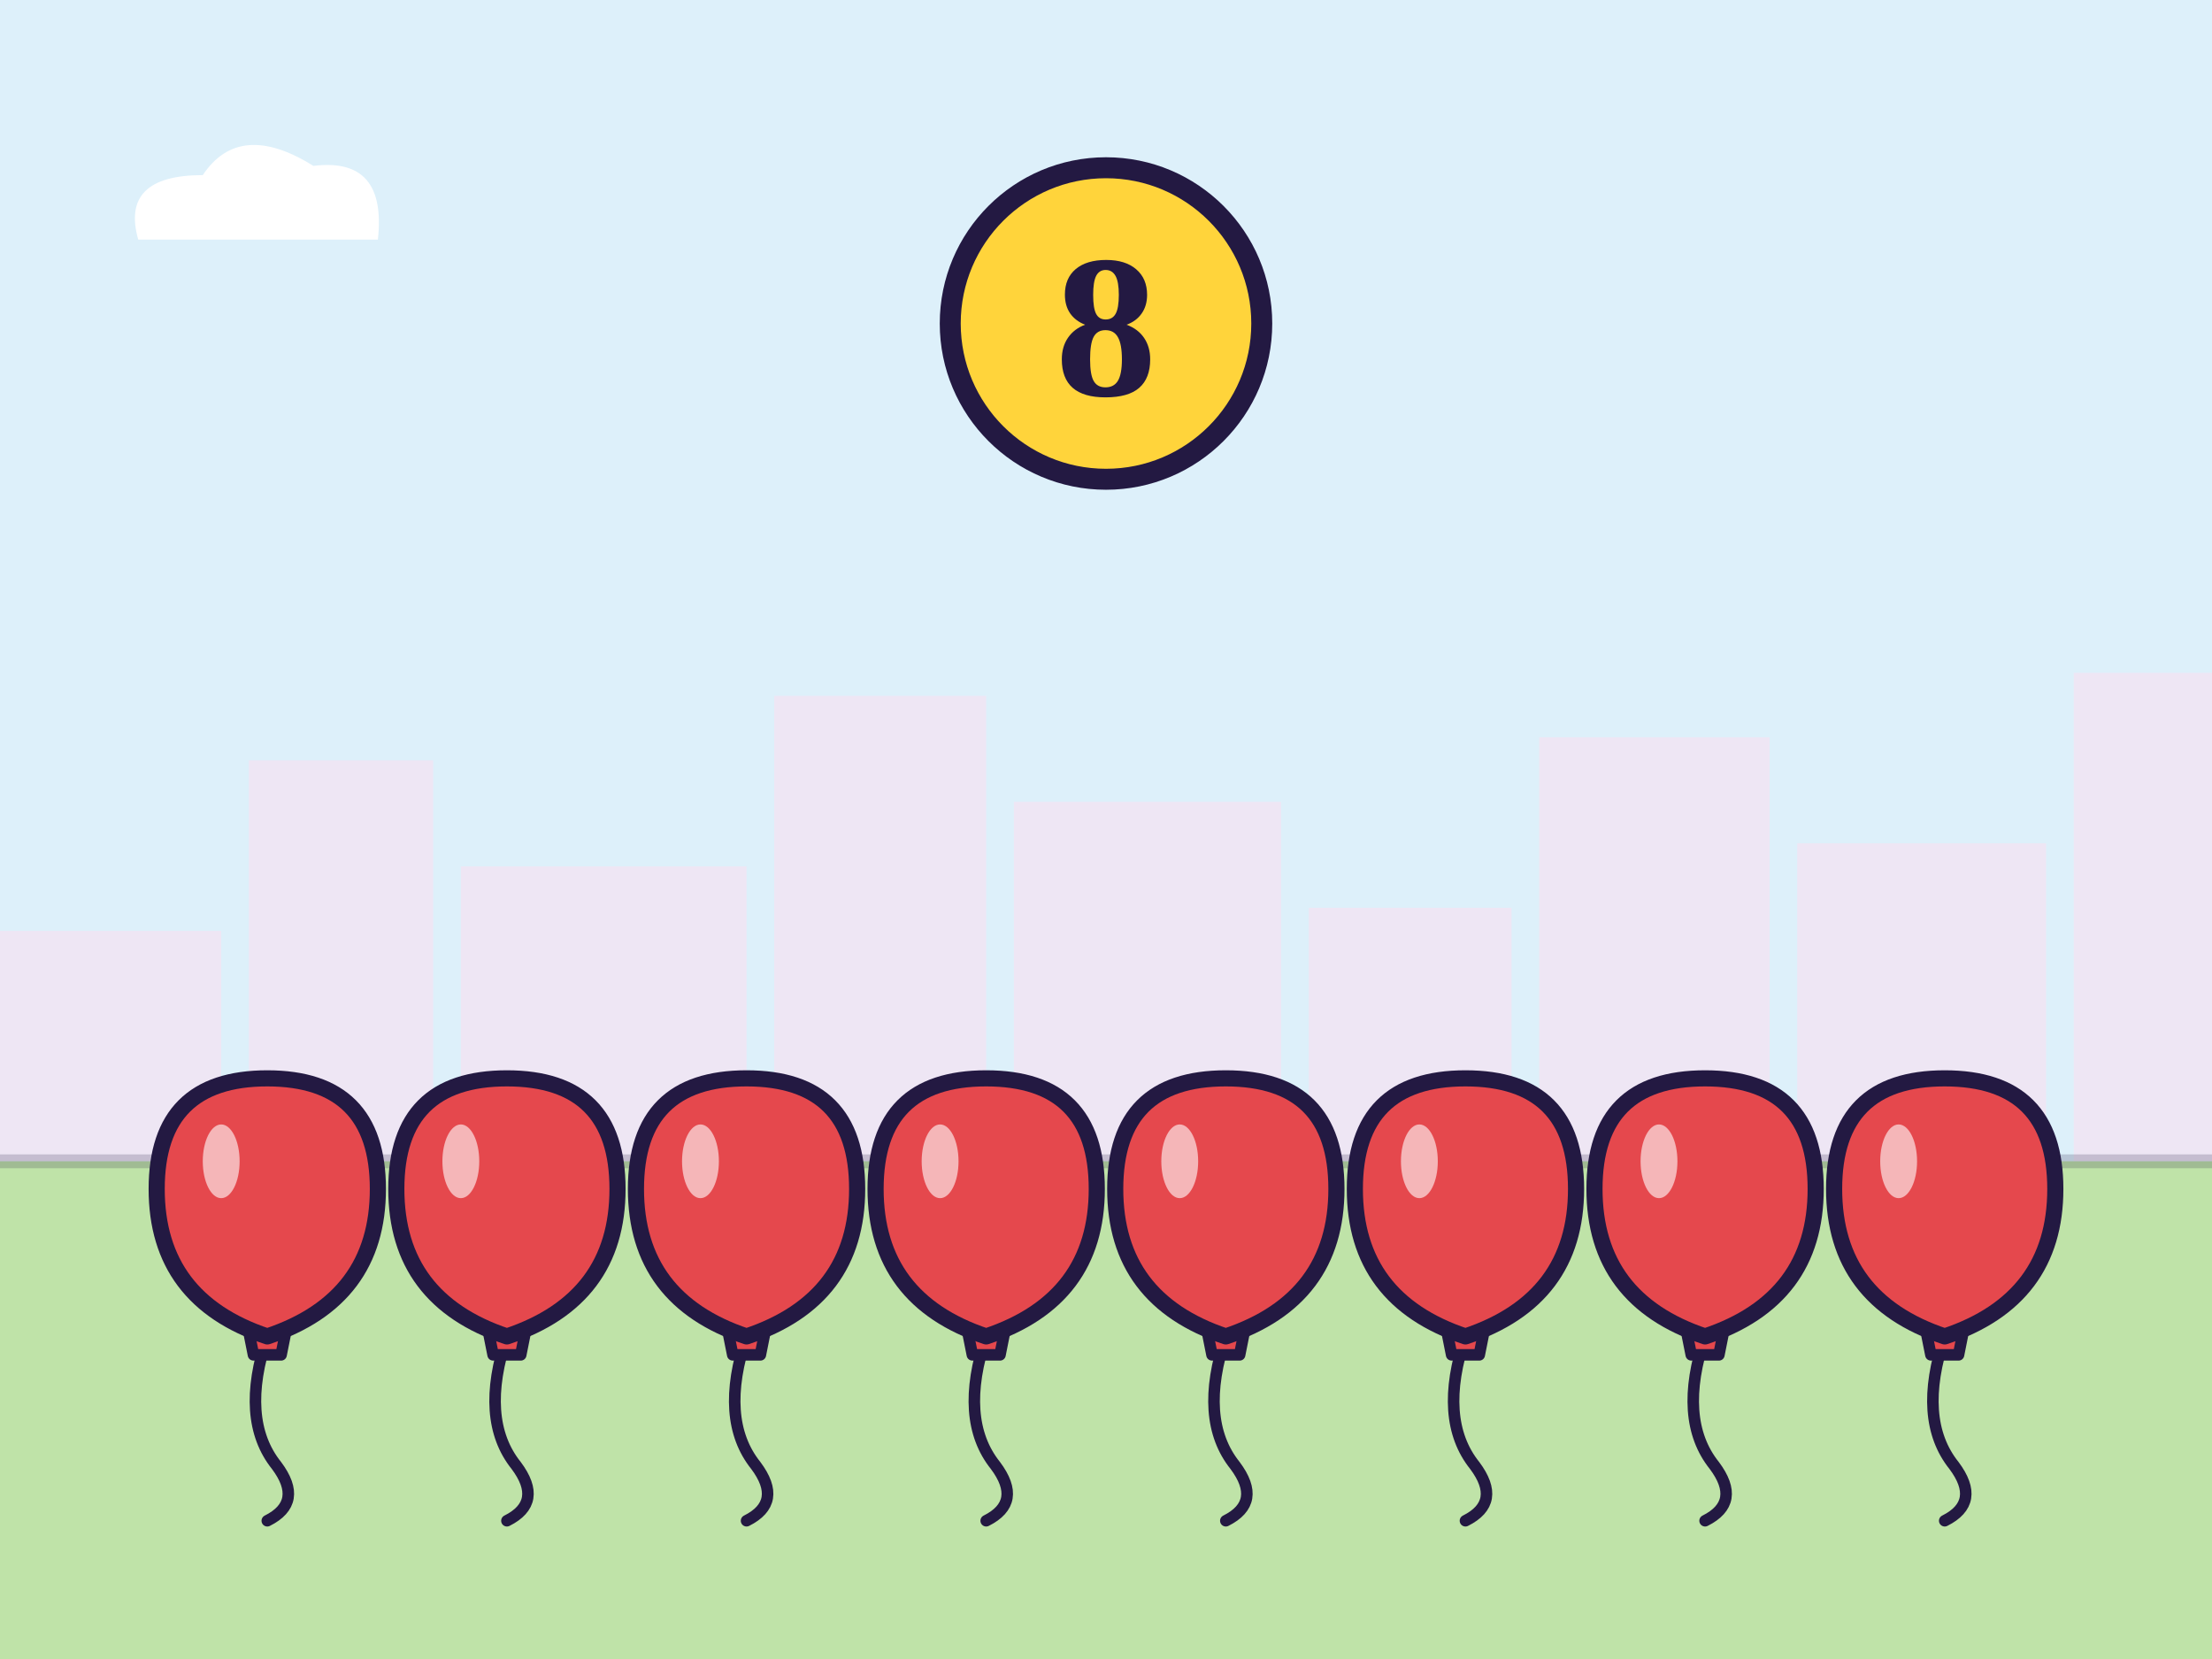
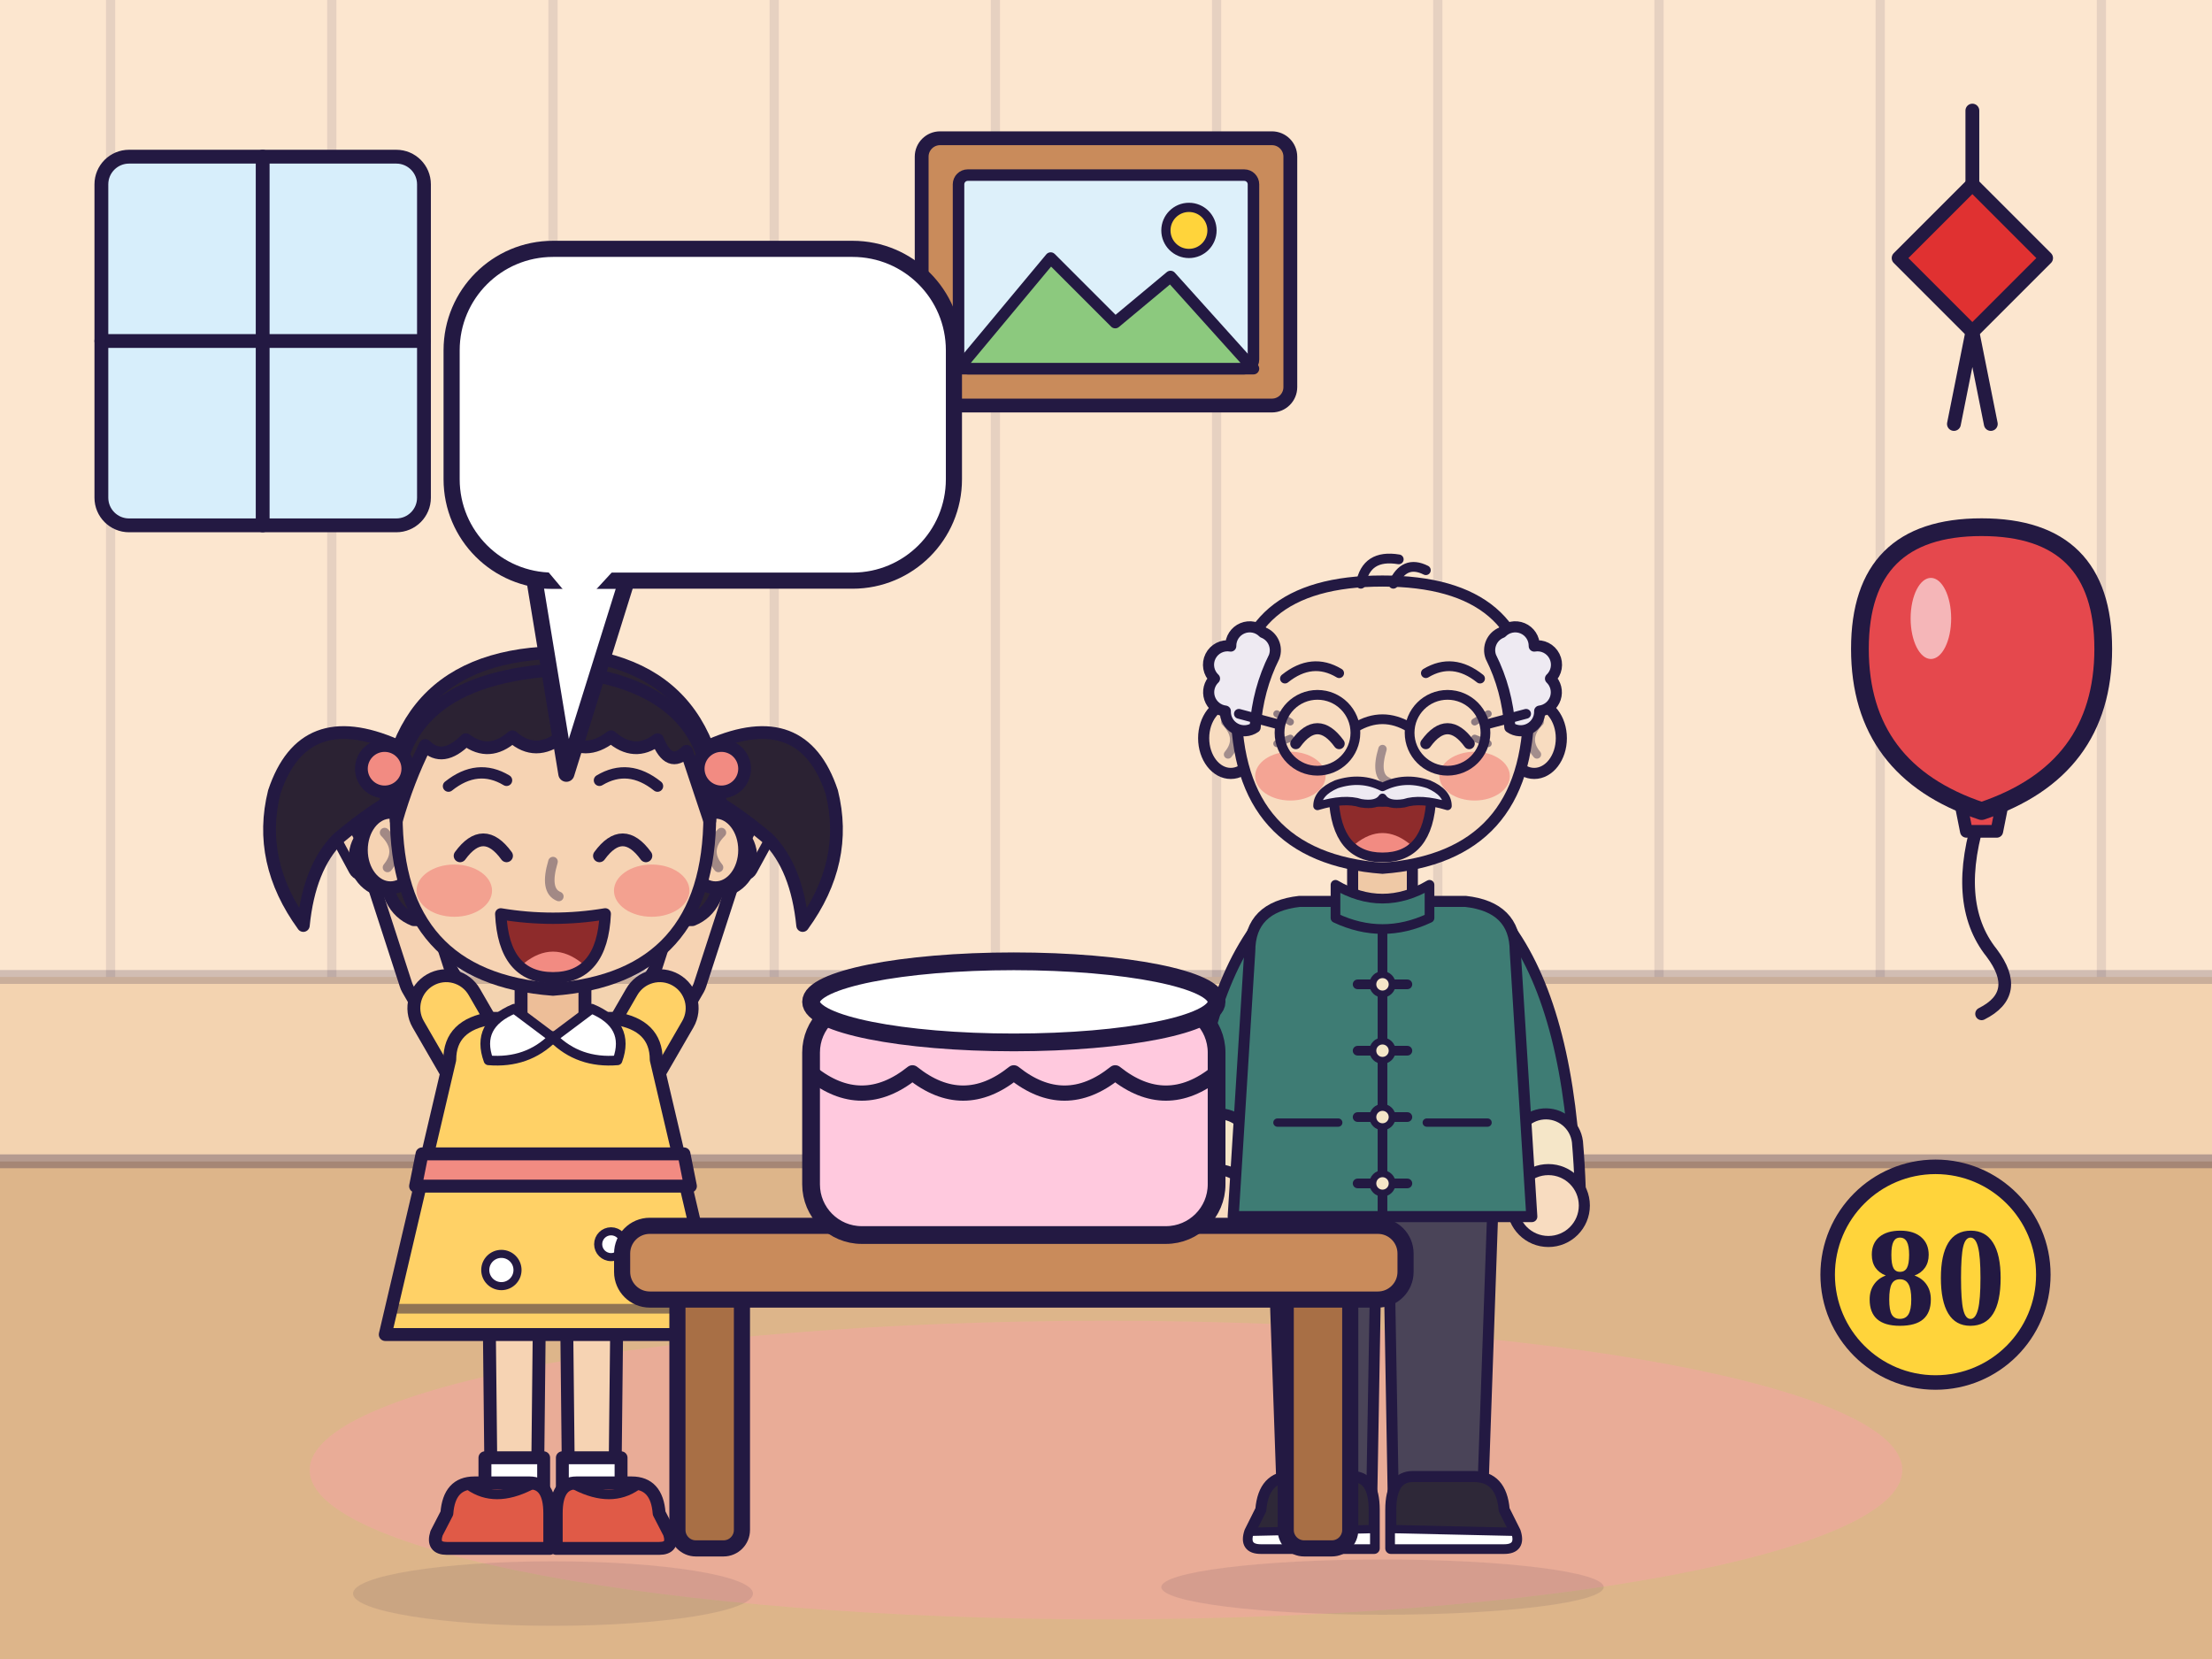
- <svg xmlns="http://www.w3.org/2000/svg" viewBox="0 0 480 360" role="img" aria-label="Eight red balloons floating in a row, with the digit 8.">
+ <svg xmlns="http://www.w3.org/2000/svg" viewBox="0 0 480 360" role="img" aria-label="Grandpa smiles behind a birthday cake, a big number 80 beside him; Little Sister cheers: &quot;爷爷八十岁了。&quot;">
  <g stroke="#231942" stroke-width="3.5" stroke-linejoin="round" stroke-linecap="round">
-     <rect x="0" y="0" width="480" height="360" fill="#DDF0FA" stroke="none" />
-     <rect x="0" y="202" width="48" height="50" fill="#EEE6F4" stroke="none" />
-     <rect x="54" y="165" width="40" height="87" fill="#EEE6F4" stroke="none" />
-     <rect x="100" y="188" width="62" height="64" fill="#EEE6F4" stroke="none" />
-     <rect x="168" y="151" width="46" height="101" fill="#EEE6F4" stroke="none" />
-     <rect x="220" y="174" width="58" height="78" fill="#EEE6F4" stroke="none" />
-     <rect x="284" y="197" width="44" height="55" fill="#EEE6F4" stroke="none" />
-     <rect x="334" y="160" width="50" height="92" fill="#EEE6F4" stroke="none" />
-     <rect x="390" y="183" width="54" height="69" fill="#EEE6F4" stroke="none" />
-     <rect x="450" y="146" width="30" height="106" fill="#EEE6F4" stroke="none" />
-     <rect x="0" y="252" width="480" height="108" fill="#BFE3A8" stroke="none" />
-     <path d="M0 252L480 252" fill="none" stroke-width="3" opacity="0.2" />
-     <path d="M30 52Q26 38 44 38Q52 26 68 36Q84 34 82 52Z" fill="#FFFFFF" stroke="none" />
-     <g transform="translate(58 330) scale(1 1)">
-       <g class="prop p-balloon count-item ci-1 bob">
+     <rect x="0" y="0" width="480" height="360" fill="#FCE6CF" stroke="none" />
+     <path d="M24 0L24 212M72 0L72 212M120 0L120 212M168 0L168 212M216 0L216 212M264 0L264 212M312 0L312 212M360 0L360 212M408 0L408 212M456 0L456 212" fill="none" stroke-width="2" opacity="0.1" />
+     <rect x="0" y="212" width="480" height="40" fill="#F3D3B0" stroke="none" />
+     <path d="M0 212L480 212" fill="none" stroke-width="3" opacity="0.2" />
+     <rect x="0" y="252" width="480" height="108" fill="#DDB58A" stroke="none" />
+     <path d="M0 252L480 252" fill="none" stroke-width="3" opacity="0.3" />
+     <ellipse cx="240" cy="319" rx="172.8" ry="32.4" fill="#F2A7A0" opacity="0.6" stroke="none" />
+     <rect x="22" y="34" width="70" height="80" rx="6" fill="#D7EEFB" stroke-width="3" />
+     <path d="M57 34L57 114M22 74L92 74" fill="none" stroke-width="3" />
+     <rect x="200" y="30" width="80" height="58" rx="4" fill="#C98B5B" stroke-width="3" />
+     <rect x="208" y="38" width="64" height="42" rx="2" fill="#DDF0FA" stroke-width="2.5" />
+     <path d="M208 80L228 56L242 70L254 60L272 80Z" fill="#8CC97E" stroke-width="2.5" />
+     <circle cx="258" cy="50" r="5" fill="#FFD43B" stroke-width="2" />
+     <path d="M428 40L444 56L428 72L412 56Z" fill="#E03131" stroke-width="3" />
+     <path d="M428 24L428 40M428 72L424 92M428 72L432 92" fill="none" stroke-width="3" />
+     <g transform="translate(430 220) scale(1.1 1.1)">
+       <g class="prop p-balloon">
        <path d="M0-40Q-6-22 2-12Q8-4 0 0" fill="none" stroke-width="2.5" />
        <path d="M-3-36L3-36L4-41L-4-41Z" fill="#E5484D" stroke-width="2.5" />
        <path d="M0-40Q-24-48-24-72Q-24-96 0-96Q24-96 24-72Q24-48 0-40Z" fill="#E5484D" />
        <ellipse cx="-10" cy="-78" rx="4" ry="8" fill="#FFFFFF" stroke="none" opacity="0.6" />
      </g>
    </g>
-     <g transform="translate(110 330) scale(1 1)">
-       <g class="prop p-balloon count-item ci-2 bob">
-         <path d="M0-40Q-6-22 2-12Q8-4 0 0" fill="none" stroke-width="2.5" />
-         <path d="M-3-36L3-36L4-41L-4-41Z" fill="#E5484D" stroke-width="2.5" />
-         <path d="M0-40Q-24-48-24-72Q-24-96 0-96Q24-96 24-72Q24-48 0-40Z" fill="#E5484D" />
-         <ellipse cx="-10" cy="-78" rx="4" ry="8" fill="#FFFFFF" stroke="none" opacity="0.6" />
-       </g>
-     </g>
-     <g transform="translate(162 330) scale(1 1)">
-       <g class="prop p-balloon count-item ci-3 bob">
-         <path d="M0-40Q-6-22 2-12Q8-4 0 0" fill="none" stroke-width="2.5" />
-         <path d="M-3-36L3-36L4-41L-4-41Z" fill="#E5484D" stroke-width="2.5" />
-         <path d="M0-40Q-24-48-24-72Q-24-96 0-96Q24-96 24-72Q24-48 0-40Z" fill="#E5484D" />
-         <ellipse cx="-10" cy="-78" rx="4" ry="8" fill="#FFFFFF" stroke="none" opacity="0.6" />
-       </g>
-     </g>
-     <g transform="translate(214 330) scale(1 1)">
-       <g class="prop p-balloon count-item ci-4 bob">
-         <path d="M0-40Q-6-22 2-12Q8-4 0 0" fill="none" stroke-width="2.5" />
-         <path d="M-3-36L3-36L4-41L-4-41Z" fill="#E5484D" stroke-width="2.5" />
-         <path d="M0-40Q-24-48-24-72Q-24-96 0-96Q24-96 24-72Q24-48 0-40Z" fill="#E5484D" />
-         <ellipse cx="-10" cy="-78" rx="4" ry="8" fill="#FFFFFF" stroke="none" opacity="0.6" />
-       </g>
-     </g>
-     <g transform="translate(266 330) scale(1 1)">
-       <g class="prop p-balloon count-item ci-5 bob">
-         <path d="M0-40Q-6-22 2-12Q8-4 0 0" fill="none" stroke-width="2.5" />
-         <path d="M-3-36L3-36L4-41L-4-41Z" fill="#E5484D" stroke-width="2.5" />
-         <path d="M0-40Q-24-48-24-72Q-24-96 0-96Q24-96 24-72Q24-48 0-40Z" fill="#E5484D" />
-         <ellipse cx="-10" cy="-78" rx="4" ry="8" fill="#FFFFFF" stroke="none" opacity="0.6" />
-       </g>
-     </g>
-     <g transform="translate(318 330) scale(1 1)">
-       <g class="prop p-balloon count-item ci-6 bob">
-         <path d="M0-40Q-6-22 2-12Q8-4 0 0" fill="none" stroke-width="2.5" />
-         <path d="M-3-36L3-36L4-41L-4-41Z" fill="#E5484D" stroke-width="2.5" />
-         <path d="M0-40Q-24-48-24-72Q-24-96 0-96Q24-96 24-72Q24-48 0-40Z" fill="#E5484D" />
-         <ellipse cx="-10" cy="-78" rx="4" ry="8" fill="#FFFFFF" stroke="none" opacity="0.6" />
-       </g>
-     </g>
-     <g transform="translate(370 330) scale(1 1)">
-       <g class="prop p-balloon count-item ci-7 bob">
-         <path d="M0-40Q-6-22 2-12Q8-4 0 0" fill="none" stroke-width="2.5" />
-         <path d="M-3-36L3-36L4-41L-4-41Z" fill="#E5484D" stroke-width="2.5" />
-         <path d="M0-40Q-24-48-24-72Q-24-96 0-96Q24-96 24-72Q24-48 0-40Z" fill="#E5484D" />
-         <ellipse cx="-10" cy="-78" rx="4" ry="8" fill="#FFFFFF" stroke="none" opacity="0.6" />
-       </g>
-     </g>
-     <g transform="translate(422 330) scale(1 1)">
-       <g class="prop p-balloon count-item ci-8 bob">
-         <path d="M0-40Q-6-22 2-12Q8-4 0 0" fill="none" stroke-width="2.5" />
-         <path d="M-3-36L3-36L4-41L-4-41Z" fill="#E5484D" stroke-width="2.5" />
-         <path d="M0-40Q-24-48-24-72Q-24-96 0-96Q24-96 24-72Q24-48 0-40Z" fill="#E5484D" />
-         <ellipse cx="-10" cy="-78" rx="4" ry="8" fill="#FFFFFF" stroke="none" opacity="0.6" />
-       </g>
-     </g>
-     <g transform="translate(240 104) scale(1.3 1.3)">
+     <g transform="translate(420 300) scale(0.9 0.9)">
      <g class="prop p-digit digit">
        <circle cx="0" cy="-26" r="26" fill="#FFD43B" />
-         <text x="0" y="-14" font-family="Baloo 2, Nunito, sans-serif" font-weight="800" font-size="34" text-anchor="middle" fill="#231942" stroke="none">8</text>
+         <text x="0" y="-14" font-family="Baloo 2, Nunito, sans-serif" font-weight="800" font-size="34" text-anchor="middle" fill="#231942" stroke="none">80</text>
+       </g>
+     </g>
+     <g transform="translate(300 336) scale(0.6 0.6)">
+       <g class="char c-1 ch-yeye">
+         <g transform="translate(-150 -432)">
+           <ellipse class="shadow" cx="150" cy="446" rx="80" ry="10" fill="#231942" stroke="none" opacity="0.1" />
+           <g class="figure" stroke="#231942" stroke-width="4" stroke-linejoin="round" stroke-linecap="round">
+             <g class="legs">
+               <path d="M110 306L148 306L146 420L114 420Z" fill="#4A4458" />
+               <path d="M190 306L152 306L154 420L186 420Z" fill="#4A4458" />
+               <path d="M147 418Q147 406 139 406L117 406Q107 406 106 418L102 426Q100 432 106 432L147 432Z" fill="#2E2838" />
+               <path d="M102 426Q100 432 106 432L147 432L147 425Z" fill="#FFFFFF" stroke-width="3" />
+               <path d="M153 418Q153 406 161 406L183 406Q193 406 194 418L198 426Q200 432 194 432L153 432Z" fill="#2E2838" />
+               <path d="M198 426Q200 432 194 432L153 432L153 425Z" fill="#FFFFFF" stroke-width="3" />
+             </g>
+             <g transform="translate(150 306)">
+               <g class="upper">
+                 <g transform="translate(-150 -306)">
+                   <g transform="translate(188 214)">
+                     <g class="arm-left">
+                       <g transform="translate(-188 -214)">
+                         <path d="M179.8 219.8Q198.1 245.5 200 302.3A10 10 0 0 0 220 301.7Q217.9 238.8 196.2 208.2A10 10 0 0 0 179.8 219.8Z" fill="#3E7C74" />
+                         <path d="M197.6 286.8Q198.2 294.3 198.5 302.4A11.5 11.5 0 0 0 221.5 301.6Q221.2 293 220.5 284.9A11.5 11.5 0 0 0 197.6 286.8Z" fill="#F5E6C8" />
+                         <circle class="hand" cx="210" cy="308" r="13" fill="#F8DCC0" />
+                       </g>
+                     </g>
+                   </g>
+                   <g transform="translate(112 214)">
+                     <g class="arm-right">
+                       <g transform="translate(-112 -214)">
+                         <path d="M103.8 208.2Q82.1 238.8 80 301.7A10 10 0 0 0 100 302.3Q101.9 245.5 120.2 219.8A10 10 0 0 0 103.8 208.2Z" fill="#3E7C74" />
+                         <path d="M79.5 284.9Q78.8 293 78.5 301.6A11.5 11.5 0 0 0 101.5 302.4Q101.8 294.3 102.4 286.8A11.5 11.5 0 0 0 79.5 284.9Z" fill="#F5E6C8" />
+                         <circle class="hand" cx="90" cy="308" r="13" fill="#F8DCC0" />
+                       </g>
+                     </g>
+                   </g>
+                   <g class="body">
+                     <path d="M102 216Q102 200 120 198L180 198Q198 200 198 216L204 312L96 312Z" fill="#3E7C74" />
+                     <g class="neck">
+                       <rect x="139.2" y="178" width="21.6" height="26" rx="6" fill="#EFC9A6" />
+                     </g>
+                     <path d="M133 192Q150 202 167 192L167 204Q150 212 133 204Z" fill="#3E7C74" stroke-width="3.5" />
+                     <path d="M150 209L150 312" fill="none" stroke-width="3.5" />
+                     <path d="M141 228L159 228" fill="none" stroke-width="3.5" />
+                     <circle cx="150" cy="228" r="3.5" fill="#F5E6C8" stroke-width="2.5" />
+                     <path d="M141 252L159 252" fill="none" stroke-width="3.5" />
+                     <circle cx="150" cy="252" r="3.5" fill="#F5E6C8" stroke-width="2.5" />
+                     <path d="M141 276L159 276" fill="none" stroke-width="3.5" />
+                     <circle cx="150" cy="276" r="3.5" fill="#F5E6C8" stroke-width="2.5" />
+                     <path d="M141 300L159 300" fill="none" stroke-width="3.5" />
+                     <circle cx="150" cy="300" r="3.5" fill="#F5E6C8" stroke-width="2.5" />
+                     <path d="M112 278L134 278" fill="none" stroke-width="3" />
+                     <path d="M166 278L188 278" fill="none" stroke-width="3" />
+                   </g>
+                   <g transform="translate(150 186)">
+                     <g class="head act">
+                       <g transform="translate(-150 -186)">
+                         <g transform="translate(150 133.1) scale(0.98)" stroke-width="4.1">
+                           <g class="ears">
+                             <ellipse cx="-56" cy="6" rx="10" ry="13" fill="#F8DCC0" />
+                             <ellipse cx="56" cy="6" rx="10" ry="13" fill="#F8DCC0" />
+                             <path d="M-58 0Q-52 6-57 12" fill="none" stroke-width="3.1" opacity="0.4" />
+                             <path d="M58 0Q52 6 57 12" fill="none" stroke-width="3.1" opacity="0.4" />
+                           </g>
+                           <path class="face" d="M-54-6Q-54-52 0-52Q54-52 54-6Q54 50 0 54Q-54 50-54-6Z" fill="#F8DCC0" />
+                           <g class="hair">
+                             <path d="M-47 2A7 7 0 0 1-58-4A7 7 0 0 1-62-16A7 7 0 0 1-56-28A7 7 0 0 1-44-33A7 7 0 0 1-40-24Q-46-12-47 2Z" fill="#EEEAF2" />
+                             <path d="M47 2A7 7 0 0 0 58-4A7 7 0 0 0 62-16A7 7 0 0 0 56-28A7 7 0 0 0 44-33A7 7 0 0 0 40-24Q46-12 47 2Z" fill="#EEEAF2" />
+                             <path d="M-8-51Q-6-62 6-60M4-51Q8-60 16-56" fill="none" stroke-width="3.6" />
+                           </g>
+                           <g class="cheeks">
+                             <ellipse cx="-34" cy="20" rx="13" ry="9" fill="#F28B82" stroke="none" opacity="0.7" />
+                             <ellipse cx="34" cy="20" rx="13" ry="9" fill="#F28B82" stroke="none" opacity="0.7" />
+                           </g>
+                           <g class="brows">
+                             <path d="M-36-16Q-26-24-16-18M16-18Q26-24 36-16" fill="none" stroke-width="3.6" />
+                           </g>
+                           <g transform="translate(0 4)">
+                             <g class="eyes">
+                               <g transform="translate(0 -4)">
+                                 <path d="M-32 8Q-24-3-16 8M16 8Q24-3 32 8" fill="none" stroke-width="4.1" />
+                               </g>
+                             </g>
+                           </g>
+                           <g class="nose">
+                             <path d="M0 10Q-3 20 2 22" fill="none" stroke-width="3.1" opacity="0.4" />
+                           </g>
+                           <g class="mouth">
+                             <path d="M-18 28Q0 31 18 28Q17 50 0 50Q-17 50-18 28Z" fill="#8E2B2B" stroke="none" />
+                             <path d="M-10 45Q0 37 10 45Q6 50 0 50Q-6 50-10 45Z" fill="#F28B82" stroke="none" />
+                             <path d="M-18 28Q0 31 18 28Q17 50 0 50Q-17 50-18 28Z" fill="none" stroke-width="3.6" />
+                           </g>
+                           <g class="mustache">
+                             <path d="M0 24Q-8 20-17 23Q-24 26-24 31Q-14 28-8 30Q-2 31 0 28Q2 31 8 30Q14 28 24 31Q24 26 17 23Q8 20 0 24Z" fill="#EEEAF2" stroke-width="3.1" />
+                           </g>
+                           <g class="wrinkles">
+                             <path d="M-39-3L-34 0M-39 8L-34 6M39-3L34 0M39 8L34 6" fill="none" stroke-width="2.6" opacity="0.5" />
+                           </g>
+                           <g class="glasses">
+                             <circle cx="-24" cy="4" r="14" fill="none" stroke-width="3.6" />
+                             <circle cx="24" cy="4" r="14" fill="none" stroke-width="3.6" />
+                             <path d="M-10 2Q0-4 10 2" fill="none" stroke-width="3.6" />
+                             <path d="M-38 1L-53-3M38 1L53-3" fill="none" stroke-width="3.6" />
+                           </g>
+                         </g>
+                       </g>
+                     </g>
+                   </g>
+                 </g>
+               </g>
+             </g>
+           </g>
+         </g>
+       </g>
+     </g>
+     <g transform="translate(120 336) scale(0.7 0.7)">
+       <g class="char c-2 ch-meimei">
+         <g transform="translate(-150 -432)">
+           <ellipse class="shadow" cx="150" cy="446" rx="62" ry="10" fill="#231942" stroke="none" opacity="0.1" />
+           <g class="figure" stroke="#231942" stroke-width="4" stroke-linejoin="round" stroke-linecap="round">
+             <g class="legs">
+               <path d="M129.9 329.7L146.1 329.7L145.1 422.6L130.9 422.6Z" fill="#F6D3B3" />
+               <path d="M128.9 403.9L147.1 403.9L147.1 422.6L128.9 422.6Z" fill="#FFFFFF" />
+               <path d="M153.9 329.7L170.1 329.7L169.1 422.6L154.9 422.6Z" fill="#F6D3B3" />
+               <path d="M152.9 403.9L171.1 403.9L171.1 422.6L152.9 422.6Z" fill="#FFFFFF" />
+               <path d="M149 421.1Q149 411.7 142.8 411.7L125.6 411.7Q117.8 411.7 117.1 421.1L113.9 427.3Q112.4 432 117.1 432L149 432Z" fill="#E05A47" />
+               <path d="M124.1 412.5Q131.9 418 142.8 412.5" fill="none" stroke-width="3" />
+               <path d="M151 421.1Q151 411.7 157.2 411.7L174.4 411.7Q182.2 411.7 182.9 421.1L186.1 427.3Q187.6 432 182.9 432L151 432Z" fill="#E05A47" />
+               <path d="M175.9 412.5Q168.1 418 157.2 412.5" fill="none" stroke-width="3" />
+             </g>
+             <g transform="translate(150 333.7)">
+               <g class="upper">
+                 <g transform="translate(-150 -333.7)">
+                   <g transform="translate(172 283.7)">
+                     <g class="arm-left">
+                       <g transform="translate(-172 -283.7)">
+                         <path d="M178.4 287.4L195 258.6A7.4 7.4 0 0 0 195.6 257.2L205.5 226.7A7.4 7.4 0 0 0 191.5 222.2L181.9 251.9L165.6 280A7.4 7.4 0 0 0 178.4 287.4Z" fill="#F6D3B3" />
+                         <path d="M180.7 288.7L191.8 269.5A10 10 0 0 0 174.4 259.5L163.3 278.7A10 10 0 0 0 180.7 288.7Z" fill="#FFD166" />
+                         <path d="M195.5 215.4L197.5 200A3.1 3.1 0 0 0 191.4 199.2L189.3 214.6A3.1 3.1 0 0 0 195.5 215.4Z" fill="#F6D3B3" stroke-width="3" />
+                         <path d="M201 217.6L205.5 200A3.1 3.1 0 0 0 199.5 198.4L194.9 216.1A3.1 3.1 0 0 0 201 217.6Z" fill="#F6D3B3" stroke-width="3" />
+                         <path d="M206.4 219.8L213.1 202.8A3.1 3.1 0 0 0 207.3 200.6L200.6 217.5A3.1 3.1 0 0 0 206.4 219.8Z" fill="#F6D3B3" stroke-width="3" />
+                         <path d="M211.8 221.9L219.5 207.8A3.1 3.1 0 0 0 214 204.8L206.3 218.9A3.1 3.1 0 0 0 211.8 221.9Z" fill="#F6D3B3" stroke-width="3" />
+                         <path d="M202.2 218.3L192.4 208.2A3.4 3.4 0 0 0 187.5 213L197.3 223.1A3.4 3.4 0 0 0 202.2 218.3Z" fill="#F6D3B3" stroke-width="3" />
+                         <circle class="hand" cx="200.7" cy="217.7" r="10.6" fill="#F6D3B3" />
+                       </g>
+                     </g>
+                   </g>
+                   <g transform="translate(128 283.7)">
+                     <g class="arm-right">
+                       <g transform="translate(-128 -283.7)">
+                         <path d="M134.4 280L118.1 251.9L108.5 222.2A7.4 7.4 0 0 0 94.5 226.7L104.4 257.2A7.4 7.4 0 0 0 105 258.6L121.6 287.4A7.4 7.4 0 0 0 134.4 280Z" fill="#F6D3B3" />
+                         <path d="M136.7 278.7L125.6 259.5A10 10 0 0 0 108.2 269.5L119.3 288.7A10 10 0 0 0 136.7 278.7Z" fill="#FFD166" />
+                         <path d="M93.7 218.9L86.3 205.2A3.1 3.1 0 0 0 80.8 208.2L88.2 221.9A3.1 3.1 0 0 0 93.7 218.9Z" fill="#F6D3B3" stroke-width="3" />
+                         <path d="M99.4 217.5L92.7 200.6A3.1 3.1 0 0 0 86.9 202.8L93.6 219.8A3.1 3.1 0 0 0 99.4 217.5Z" fill="#F6D3B3" stroke-width="3" />
+                         <path d="M105.1 216.1L100.5 198.4A3.1 3.1 0 0 0 94.5 200L99 217.6A3.1 3.1 0 0 0 105.1 216.1Z" fill="#F6D3B3" stroke-width="3" />
+                         <path d="M110.7 214.6L108.6 198.6A3.1 3.1 0 0 0 102.4 199.5L104.5 215.4A3.1 3.1 0 0 0 110.7 214.6Z" fill="#F6D3B3" stroke-width="3" />
+                         <path d="M102.7 223.1L112.5 213A3.4 3.4 0 0 0 107.6 208.2L97.8 218.3A3.4 3.4 0 0 0 102.7 223.1Z" fill="#F6D3B3" stroke-width="3" />
+                         <circle class="hand" cx="99.3" cy="217.7" r="10.6" fill="#F6D3B3" />
+                       </g>
+                     </g>
+                   </g>
+                   <g class="body">
+                     <path d="M118 280.5Q118 269.7 130.8 267.7L169.2 267.7Q182 269.7 182 280.5L202 365.7L98 365.7Z" fill="#FFD166" />
+                     <path d="M109.4 309.7L190.6 309.7L192.6 319.7L107.4 319.7Z" fill="#F28B82" />
+                     <g class="neck">
+                       <rect x="140.1" y="250.7" width="19.8" height="23" rx="6" fill="#EDBE98" />
+                     </g>
+                     <path d="M138 264.7Q126 269.7 130 280.7Q142 281.7 150 273.7Z" fill="#FFFFFF" stroke-width="3" />
+                     <path d="M162 264.7Q174 269.7 170 280.7Q158 281.7 150 273.7Z" fill="#FFFFFF" stroke-width="3" />
+                     <circle cx="134" cy="345.7" r="5" fill="#FFFFFF" stroke-width="2.5" />
+                     <circle cx="168" cy="337.7" r="4" fill="#FFFFFF" stroke-width="2.5" />
+                     <path d="M101.6 357.7L198.4 357.7" fill="none" stroke-width="3" opacity="0.5" />
+                   </g>
+                   <g transform="translate(150 258.7)">
+                     <g class="head">
+                       <g transform="translate(-150 -258.7)">
+                         <g transform="translate(150 210.1) scale(0.9)" stroke-width="4.4">
+                           <g class="hair-back">
+                             <path d="M-54-30Q-86-44-96-14Q-102 10-86 32Q-84 12-74 2Q-62-8-54-12Z" fill="#2B2233" />
+                             <path d="M54-30Q86-44 96-14Q102 10 86 32Q84 12 74 2Q62-8 54-12Z" fill="#2B2233" />
+                             <path d="M-58 10Q-62-60 0-62Q62-60 58 10Q58 26 48 30L-48 30Q-58 26-58 10Z" fill="#2B2233" />
+                           </g>
+                           <g class="ears">
+                             <ellipse cx="-56" cy="6" rx="10" ry="13" fill="#F6D3B3" />
+                             <ellipse cx="56" cy="6" rx="10" ry="13" fill="#F6D3B3" />
+                             <path d="M-58 0Q-52 6-57 12" fill="none" stroke-width="3.3" opacity="0.4" />
+                             <path d="M58 0Q52 6 57 12" fill="none" stroke-width="3.3" opacity="0.4" />
+                           </g>
+                           <path class="face" d="M-54-6Q-54-52 0-52Q54-52 54-6Q54 50 0 54Q-54 50-54-6Z" fill="#F6D3B3" />
+                           <g class="hair">
+                             <path d="M-54-4Q-58-52 0-56Q58-52 54-4Q50-16 46-28Q40-22 36-32Q28-26 20-33Q11-26 3-33Q-6-26-14-33Q-22-26-30-32Q-38-24-44-30Q-50-18-54-4Z" fill="#2B2233" />
+                             <circle cx="-58" cy="-22" r="8" fill="#F28B82" />
+                             <circle cx="58" cy="-22" r="8" fill="#F28B82" />
+                           </g>
+                           <g class="cheeks">
+                             <ellipse cx="-34" cy="20" rx="13" ry="9" fill="#F28B82" stroke="none" opacity="0.7" />
+                             <ellipse cx="34" cy="20" rx="13" ry="9" fill="#F28B82" stroke="none" opacity="0.7" />
+                           </g>
+                           <g class="brows">
+                             <path d="M-36-16Q-26-24-16-18M16-18Q26-24 36-16" fill="none" stroke-width="3.9" />
+                           </g>
+                           <g transform="translate(0 4)">
+                             <g class="eyes">
+                               <g transform="translate(0 -4)">
+                                 <path d="M-32 8Q-24-3-16 8M16 8Q24-3 32 8" fill="none" stroke-width="4.4" />
+                               </g>
+                             </g>
+                           </g>
+                           <g class="nose">
+                             <path d="M0 10Q-3 20 2 22" fill="none" stroke-width="3.3" opacity="0.4" />
+                           </g>
+                           <g class="mouth">
+                             <path d="M-18 28Q0 31 18 28Q17 50 0 50Q-17 50-18 28Z" fill="#8E2B2B" stroke="none" />
+                             <path d="M-10 45Q0 37 10 45Q6 50 0 50Q-6 50-10 45Z" fill="#F28B82" stroke="none" />
+                             <path d="M-18 28Q0 31 18 28Q17 50 0 50Q-17 50-18 28Z" fill="none" stroke-width="3.9" />
+                           </g>
+                         </g>
+                       </g>
+                     </g>
+                   </g>
+                 </g>
+               </g>
+             </g>
+           </g>
+         </g>
+       </g>
+     </g>
+     <g transform="translate(220 336)">
+       <g class="prop p-table">
+         <rect x="-73" y="-58" width="14" height="58" rx="4" fill="#A86F45" />
+         <rect x="59" y="-58" width="14" height="58" rx="4" fill="#A86F45" />
+         <rect x="-85" y="-70" width="170" height="16" rx="6" fill="#C98B5B" />
+       </g>
+     </g>
+     <g transform="translate(220 268) scale(1.1 1.1)">
+       <g class="prop p-cake">
+         <rect x="-40" y="-46" width="80" height="46" rx="10" fill="#FFC9DE" />
+         <path d="M-40-32Q-30-24-20-32Q-10-24 0-32Q10-24 20-32Q30-24 40-32" fill="none" stroke-width="3" />
+         <ellipse cx="0" cy="-46" rx="40" ry="8" fill="#FFFFFF" />
+       </g>
+     </g>
+     <g transform="translate(122.9 167.9)">
+       <g class="bubble b-1 has-text line-0">
+         <g transform="translate(-122.9 -167.9)">
+           <path d="M116 126L122.9 167.9L136 126Z" fill="#FFFFFF" />
+           <rect x="98" y="54" width="109" height="72" rx="22" fill="#FFFFFF" />
+           <path d="M117.2 122L125.6 132L134.8 122Z" fill="#FFFFFF" stroke="none" />
+         </g>
      </g>
    </g>
  </g>
</svg>
